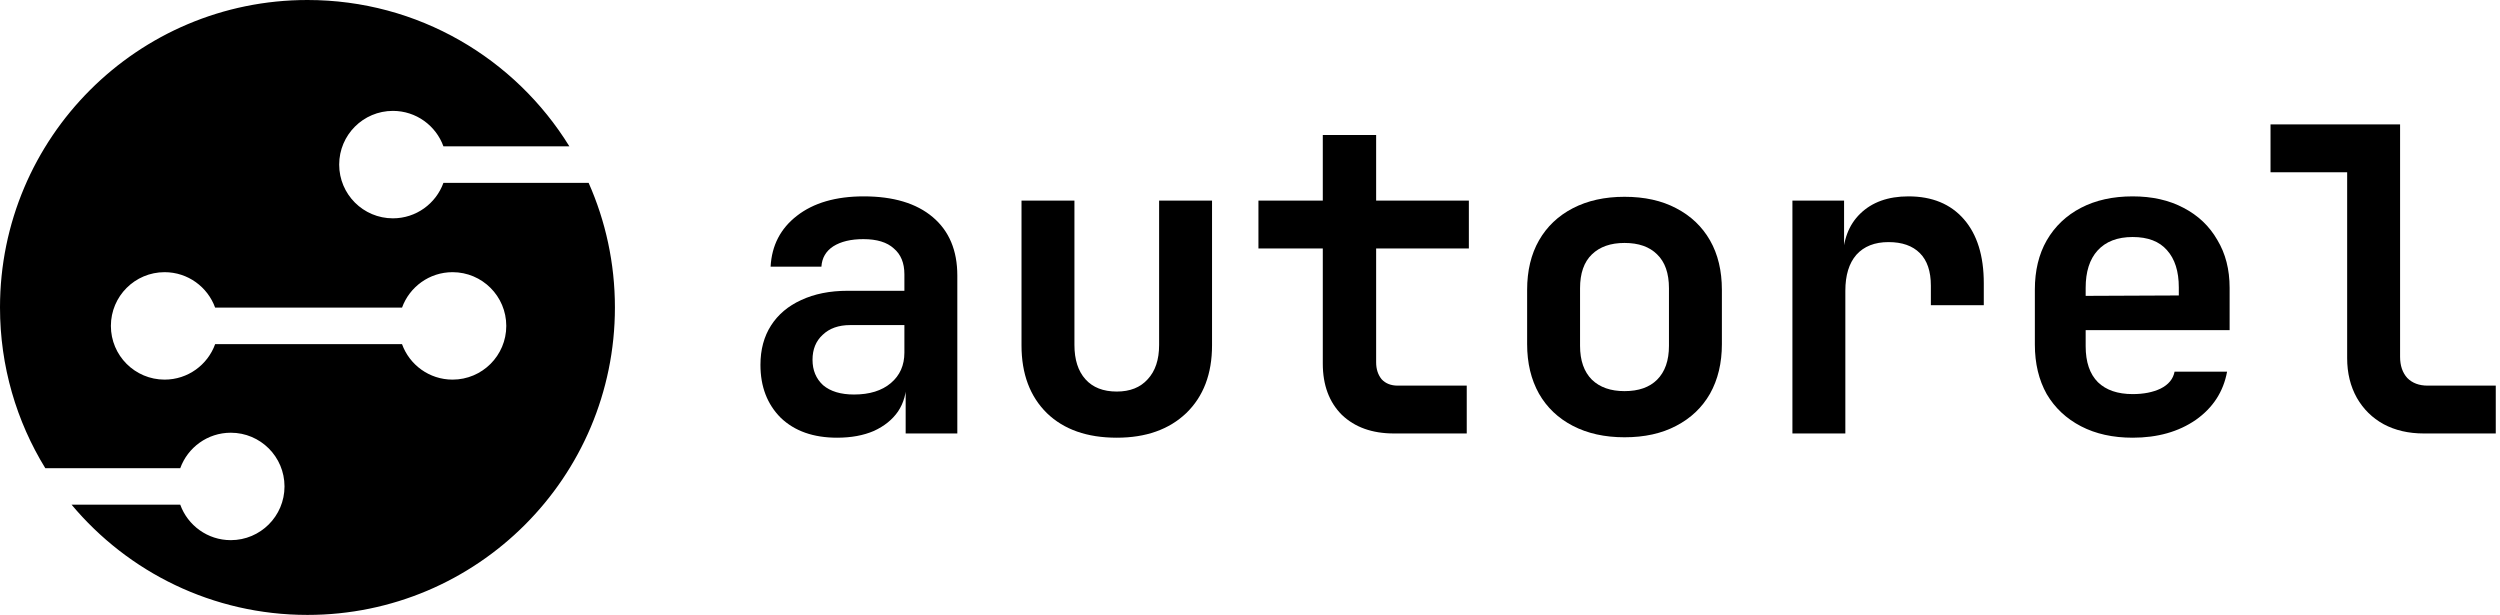
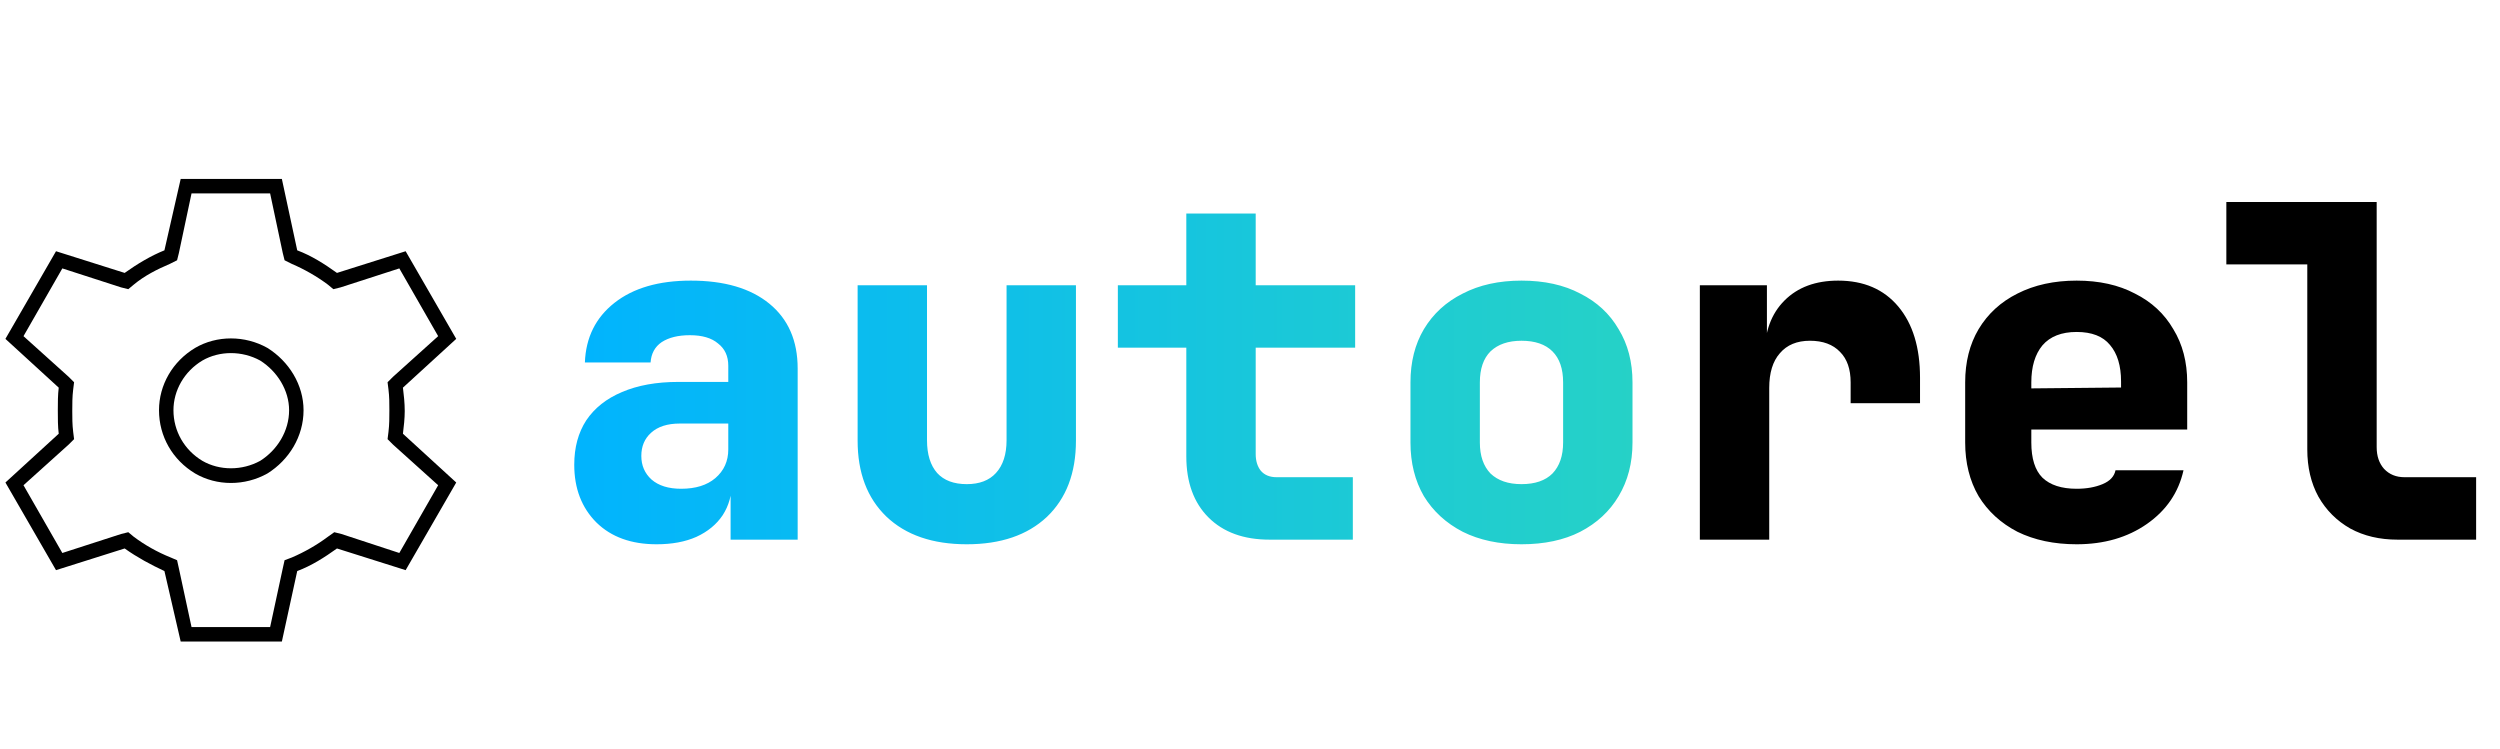
- <svg xmlns="http://www.w3.org/2000/svg" width="248" height="61" viewBox="0 0 248 61" fill="none">
-   <path d="M240.44 43C238.928 43 237.598 42.692 236.45 42.076C235.33 41.46 234.448 40.592 233.804 39.472C233.16 38.324 232.838 37.008 232.838 35.524V17.086H225.236V12.34H238.088V35.398C238.088 36.266 238.326 36.966 238.802 37.498C239.306 38.002 239.978 38.254 240.818 38.254H247.58V43H240.44Z" fill="black" />
-   <path d="M211.56 43.42C209.6 43.42 207.892 43.042 206.436 42.286C204.98 41.53 203.846 40.466 203.034 39.094C202.25 37.694 201.858 36.056 201.858 34.18V28.72C201.858 26.844 202.25 25.22 203.034 23.848C203.846 22.448 204.98 21.37 206.436 20.614C207.892 19.858 209.6 19.48 211.56 19.48C213.492 19.48 215.172 19.858 216.6 20.614C218.056 21.37 219.176 22.434 219.96 23.806C220.772 25.15 221.178 26.732 221.178 28.552V32.752H206.898V34.348C206.898 35.916 207.304 37.106 208.116 37.918C208.928 38.702 210.076 39.094 211.56 39.094C212.652 39.094 213.576 38.912 214.332 38.548C215.116 38.156 215.578 37.596 215.718 36.868H220.926C220.562 38.856 219.526 40.452 217.818 41.656C216.11 42.832 214.024 43.42 211.56 43.42ZM216.138 29.77V28.51C216.138 26.914 215.746 25.682 214.962 24.814C214.206 23.946 213.072 23.512 211.56 23.512C210.048 23.512 208.886 23.96 208.074 24.856C207.29 25.724 206.898 26.956 206.898 28.552V29.35L216.516 29.308L216.138 29.77Z" fill="black" />
-   <path d="M177.808 43V19.9H182.932V24.562H184.36L182.806 25.822C182.806 23.862 183.38 22.322 184.528 21.202C185.704 20.054 187.3 19.48 189.316 19.48C191.668 19.48 193.502 20.236 194.818 21.748C196.134 23.26 196.792 25.374 196.792 28.09V30.274H191.542V28.342C191.542 26.914 191.178 25.836 190.45 25.108C189.722 24.38 188.686 24.016 187.342 24.016C185.97 24.016 184.906 24.436 184.15 25.276C183.422 26.116 183.058 27.306 183.058 28.846V43H177.808Z" fill="black" />
-   <path d="M161.151 43.378C159.191 43.378 157.483 43 156.027 42.244C154.571 41.488 153.451 40.424 152.667 39.052C151.883 37.652 151.491 36.014 151.491 34.138V28.762C151.491 26.858 151.883 25.22 152.667 23.848C153.451 22.476 154.571 21.412 156.027 20.656C157.483 19.9 159.191 19.522 161.151 19.522C163.139 19.522 164.847 19.9 166.275 20.656C167.731 21.412 168.851 22.476 169.635 23.848C170.419 25.22 170.811 26.858 170.811 28.762V34.138C170.811 36.014 170.419 37.652 169.635 39.052C168.851 40.424 167.731 41.488 166.275 42.244C164.847 43 163.139 43.378 161.151 43.378ZM161.151 38.8C162.551 38.8 163.629 38.422 164.385 37.666C165.169 36.882 165.561 35.762 165.561 34.306V28.594C165.561 27.11 165.169 25.99 164.385 25.234C163.629 24.478 162.551 24.1 161.151 24.1C159.779 24.1 158.701 24.478 157.917 25.234C157.133 25.99 156.741 27.11 156.741 28.594V34.306C156.741 35.762 157.133 36.882 157.917 37.666C158.701 38.422 159.779 38.8 161.151 38.8Z" fill="black" />
-   <path d="M138.277 43C136.121 43 134.399 42.384 133.111 41.152C131.851 39.892 131.221 38.198 131.221 36.07V24.646H124.837V19.9H131.221V13.39H136.513V19.9H145.711V24.646H136.513V35.944C136.513 36.616 136.695 37.176 137.059 37.624C137.451 38.044 137.983 38.254 138.655 38.254H145.501V43H138.277Z" fill="black" />
-   <path d="M110.784 43.42C107.844 43.42 105.534 42.608 103.854 40.984C102.174 39.332 101.334 37.092 101.334 34.264V19.9H106.584V34.222C106.584 35.678 106.948 36.812 107.676 37.624C108.404 38.436 109.44 38.842 110.784 38.842C112.1 38.842 113.122 38.436 113.85 37.624C114.606 36.812 114.984 35.678 114.984 34.222V19.9H120.234V34.264C120.234 37.092 119.38 39.332 117.672 40.984C115.964 42.608 113.668 43.42 110.784 43.42Z" fill="black" />
-   <path d="M83.038 43.42C80.686 43.42 78.824 42.762 77.452 41.446C76.108 40.102 75.436 38.352 75.436 36.196C75.436 34.684 75.786 33.382 76.486 32.29C77.186 31.198 78.18 30.358 79.468 29.77C80.784 29.154 82.324 28.846 84.088 28.846H89.716V27.208C89.716 26.088 89.366 25.234 88.666 24.646C87.994 24.03 86.986 23.722 85.642 23.722C84.41 23.722 83.416 23.96 82.66 24.436C81.932 24.912 81.54 25.584 81.484 26.452H76.444C76.556 24.352 77.424 22.672 79.048 21.412C80.7 20.124 82.912 19.48 85.684 19.48C88.624 19.48 90.906 20.166 92.53 21.538C94.154 22.91 94.966 24.842 94.966 27.334V43H89.842V38.59H89.002L89.926 37.834C89.926 38.982 89.646 39.976 89.086 40.816C88.526 41.628 87.728 42.272 86.692 42.748C85.656 43.196 84.438 43.42 83.038 43.42ZM84.718 39.136C86.258 39.136 87.476 38.758 88.372 38.002C89.268 37.246 89.716 36.238 89.716 34.978V32.248H84.34C83.192 32.248 82.282 32.57 81.61 33.214C80.938 33.83 80.602 34.656 80.602 35.692C80.602 36.728 80.952 37.568 81.652 38.212C82.38 38.828 83.402 39.136 84.718 39.136Z" fill="black" />
-   <path fill-rule="evenodd" clip-rule="evenodd" d="M61 30.5C61 47.345 47.345 61 30.5 61C21.102 61 12.697 56.75 7.102 50.066H17.881C18.623 52.117 20.586 53.583 22.894 53.583C25.837 53.583 28.223 51.198 28.223 48.255C28.223 45.311 25.837 42.926 22.894 42.926C20.586 42.926 18.623 44.392 17.881 46.443H4.493C1.643 41.804 0 36.344 0 30.5C0 13.655 13.655 0 30.5 0C41.484 0 51.112 5.806 56.482 14.517H43.988C43.247 12.466 41.283 11 38.976 11C36.033 11 33.647 13.386 33.647 16.329C33.647 19.272 36.033 21.658 38.976 21.658C41.283 21.658 43.247 20.192 43.988 18.141H58.392C60.069 21.919 61 26.101 61 30.5ZM11 32.329C11 35.272 13.386 37.658 16.329 37.658C18.637 37.658 20.6 36.192 21.342 34.141H39.881C40.623 36.192 42.586 37.658 44.894 37.658C47.837 37.658 50.223 35.272 50.223 32.329C50.223 29.386 47.837 27 44.894 27C42.586 27 40.623 28.466 39.881 30.517H21.342C20.6 28.466 18.637 27 16.329 27C13.386 27 11 29.386 11 32.329Z" fill="black" />
+ <svg xmlns="http://www.w3.org/2000/svg" width="227" height="68" viewBox="0 0 227 68" fill="none">
+   <path d="M59.618 49.42C57.322 49.42 55.502 48.762 54.158 47.446C52.814 46.102 52.142 44.352 52.142 42.196C52.142 40.628 52.506 39.284 53.234 38.164C53.99 37.044 55.068 36.19 56.468 35.602C57.896 34.986 59.604 34.678 61.592 34.678H66.128V33.208C66.128 32.34 65.82 31.668 65.204 31.192C64.616 30.688 63.762 30.436 62.642 30.436C61.578 30.436 60.724 30.646 60.08 31.066C59.464 31.486 59.128 32.102 59.072 32.914H53.108C53.192 30.646 54.088 28.84 55.796 27.496C57.504 26.152 59.814 25.48 62.726 25.48C65.778 25.48 68.158 26.18 69.866 27.58C71.574 28.98 72.428 30.94 72.428 33.46V49H66.338V44.422H65.33L66.464 43.75C66.464 44.898 66.184 45.906 65.624 46.774C65.064 47.614 64.266 48.272 63.23 48.748C62.222 49.196 61.018 49.42 59.618 49.42ZM61.844 44.38C63.16 44.38 64.196 44.058 64.952 43.414C65.736 42.742 66.128 41.874 66.128 40.81V38.458H61.718C60.598 38.458 59.73 38.738 59.114 39.298C58.526 39.83 58.232 40.53 58.232 41.398C58.232 42.266 58.54 42.98 59.156 43.54C59.8 44.1 60.696 44.38 61.844 44.38ZM87.784 49.42C84.676 49.42 82.24 48.58 80.476 46.9C78.74 45.22 77.872 42.924 77.872 40.012V25.9H84.172V39.97C84.172 41.258 84.48 42.252 85.096 42.952C85.712 43.624 86.608 43.96 87.784 43.96C88.932 43.96 89.814 43.624 90.43 42.952C91.074 42.252 91.396 41.258 91.396 39.97V25.9H97.696V40.012C97.696 42.952 96.814 45.262 95.05 46.942C93.286 48.594 90.864 49.42 87.784 49.42ZM115.277 49C112.925 49 111.077 48.328 109.733 46.984C108.389 45.64 107.717 43.792 107.717 41.44V31.57H101.501V25.9H107.717V19.39H114.017V25.9H123.047V31.57H114.017V41.23C114.017 41.846 114.171 42.35 114.479 42.742C114.815 43.134 115.291 43.33 115.907 43.33H122.837V49H115.277ZM138.151 49.42C136.107 49.42 134.329 49.042 132.817 48.286C131.305 47.502 130.129 46.424 129.289 45.052C128.477 43.652 128.071 42.028 128.071 40.18V34.72C128.071 32.872 128.477 31.262 129.289 29.89C130.129 28.49 131.305 27.412 132.817 26.656C134.329 25.872 136.107 25.48 138.151 25.48C140.223 25.48 142.001 25.872 143.485 26.656C144.997 27.412 146.159 28.49 146.971 29.89C147.811 31.262 148.231 32.872 148.231 34.72V40.18C148.231 42.028 147.811 43.652 146.971 45.052C146.159 46.424 144.997 47.502 143.485 48.286C142.001 49.042 140.223 49.42 138.151 49.42ZM138.151 43.96C139.383 43.96 140.321 43.638 140.965 42.994C141.609 42.322 141.931 41.384 141.931 40.18V34.72C141.931 33.488 141.609 32.55 140.965 31.906C140.321 31.262 139.383 30.94 138.151 30.94C136.947 30.94 136.009 31.262 135.337 31.906C134.693 32.55 134.371 33.488 134.371 34.72V40.18C134.371 41.384 134.693 42.322 135.337 42.994C136.009 43.638 136.947 43.96 138.151 43.96Z" fill="url(#paint0_linear_337_218)" />
+   <path d="M154.346 49V25.9H160.436V30.73H162.284L160.226 32.2C160.226 30.128 160.828 28.49 162.032 27.286C163.236 26.082 164.86 25.48 166.904 25.48C169.228 25.48 171.048 26.264 172.364 27.832C173.68 29.4 174.338 31.556 174.338 34.3V36.61H168.038V34.72C168.038 33.516 167.716 32.592 167.072 31.948C166.428 31.276 165.518 30.94 164.342 30.94C163.166 30.94 162.256 31.318 161.612 32.074C160.968 32.802 160.646 33.852 160.646 35.224V49H154.346ZM188.56 49.42C186.516 49.42 184.724 49.042 183.184 48.286C181.672 47.502 180.496 46.424 179.656 45.052C178.844 43.652 178.438 42.028 178.438 40.18V34.72C178.438 32.872 178.844 31.262 179.656 29.89C180.496 28.49 181.672 27.412 183.184 26.656C184.724 25.872 186.516 25.48 188.56 25.48C190.604 25.48 192.368 25.872 193.852 26.656C195.364 27.412 196.526 28.49 197.338 29.89C198.178 31.262 198.598 32.872 198.598 34.72V39.004H184.444V40.18C184.444 41.636 184.78 42.7 185.452 43.372C186.152 44.044 187.188 44.38 188.56 44.38C189.456 44.38 190.24 44.24 190.912 43.96C191.584 43.68 191.976 43.26 192.088 42.7H198.262C197.814 44.716 196.708 46.34 194.944 47.572C193.18 48.804 191.052 49.42 188.56 49.42ZM192.592 35.686V34.636C192.592 33.208 192.256 32.102 191.584 31.318C190.94 30.534 189.932 30.142 188.56 30.142C187.188 30.142 186.152 30.548 185.452 31.36C184.78 32.172 184.444 33.292 184.444 34.72V35.266L193.012 35.182L192.592 35.686ZM217.692 49C216.068 49 214.64 48.664 213.408 47.992C212.176 47.292 211.21 46.326 210.51 45.094C209.838 43.862 209.502 42.434 209.502 40.81V24.01H202.152V18.34H215.802V40.6C215.802 41.412 216.026 42.07 216.474 42.574C216.95 43.078 217.566 43.33 218.322 43.33H224.832V49H217.692Z" fill="black" />
+   <path d="M15.422 23.961C14.273 24.453 13.125 25.027 12.141 25.848L11.648 26.258L10.992 26.094L5.66 24.371L2.133 30.523L6.234 34.215L6.727 34.707L6.645 35.363C6.562 36.02 6.562 36.676 6.562 37.332C6.562 37.906 6.562 38.562 6.645 39.219L6.727 39.875L6.234 40.367L2.133 44.059L5.66 50.211L10.992 48.488L11.648 48.324L12.141 48.734C13.125 49.473 14.273 50.129 15.504 50.621L16.078 50.867L16.242 51.605L17.391 56.938H24.527L25.676 51.605L25.84 50.867L26.496 50.621C27.645 50.129 28.793 49.473 29.777 48.734L30.352 48.324L31.008 48.488L36.258 50.211L39.785 44.059L35.684 40.367L35.191 39.875L35.273 39.219C35.355 38.562 35.355 37.906 35.355 37.25C35.355 36.594 35.355 36.02 35.273 35.363L35.191 34.707L35.684 34.215L39.785 30.523L36.258 24.371L30.926 26.094L30.27 26.258L29.777 25.848C28.793 25.109 27.645 24.453 26.496 23.961L25.84 23.633L25.676 22.977L24.527 17.562H17.391L16.242 22.977L16.078 23.633L15.422 23.961ZM25.594 16.25L26.988 22.73C28.301 23.223 29.449 23.961 30.598 24.781L36.832 22.812L41.426 30.77L36.586 35.199C36.668 35.855 36.75 36.594 36.75 37.332C36.75 37.988 36.668 38.727 36.586 39.383L41.426 43.812L36.832 51.77L30.598 49.801C29.449 50.621 28.301 51.359 26.988 51.852L25.594 58.25H16.406L14.93 51.852C13.699 51.277 12.469 50.621 11.32 49.801L5.086 51.77L0.492 43.812L5.332 39.383C5.25 38.727 5.25 37.988 5.25 37.25C5.25 36.594 5.25 35.855 5.332 35.199L0.492 30.77L5.086 22.812L11.32 24.781C12.469 23.961 13.699 23.223 14.93 22.73L16.406 16.25H25.594ZM15.75 37.25C15.75 39.137 16.734 40.859 18.375 41.844C19.934 42.746 21.984 42.746 23.625 41.844C25.184 40.859 26.25 39.137 26.25 37.25C26.25 35.445 25.184 33.723 23.625 32.738C21.984 31.836 19.934 31.836 18.375 32.738C16.734 33.723 15.75 35.445 15.75 37.25ZM27.562 37.25C27.562 39.629 26.25 41.762 24.281 42.992C22.23 44.141 19.688 44.141 17.719 42.992C15.668 41.762 14.438 39.629 14.438 37.25C14.438 34.953 15.668 32.82 17.719 31.59C19.688 30.441 22.23 30.441 24.281 31.59C26.25 32.82 27.562 34.953 27.562 37.25Z" fill="black" />
+   <defs>
+     <linearGradient id="paint0_linear_337_218" x1="50" y1="34" x2="227" y2="34" gradientUnits="userSpaceOnUse">
+       <stop stop-color="#00B3FF" />
+       <stop offset="1" stop-color="#44EA9A" />
+     </linearGradient>
+   </defs>
</svg>
